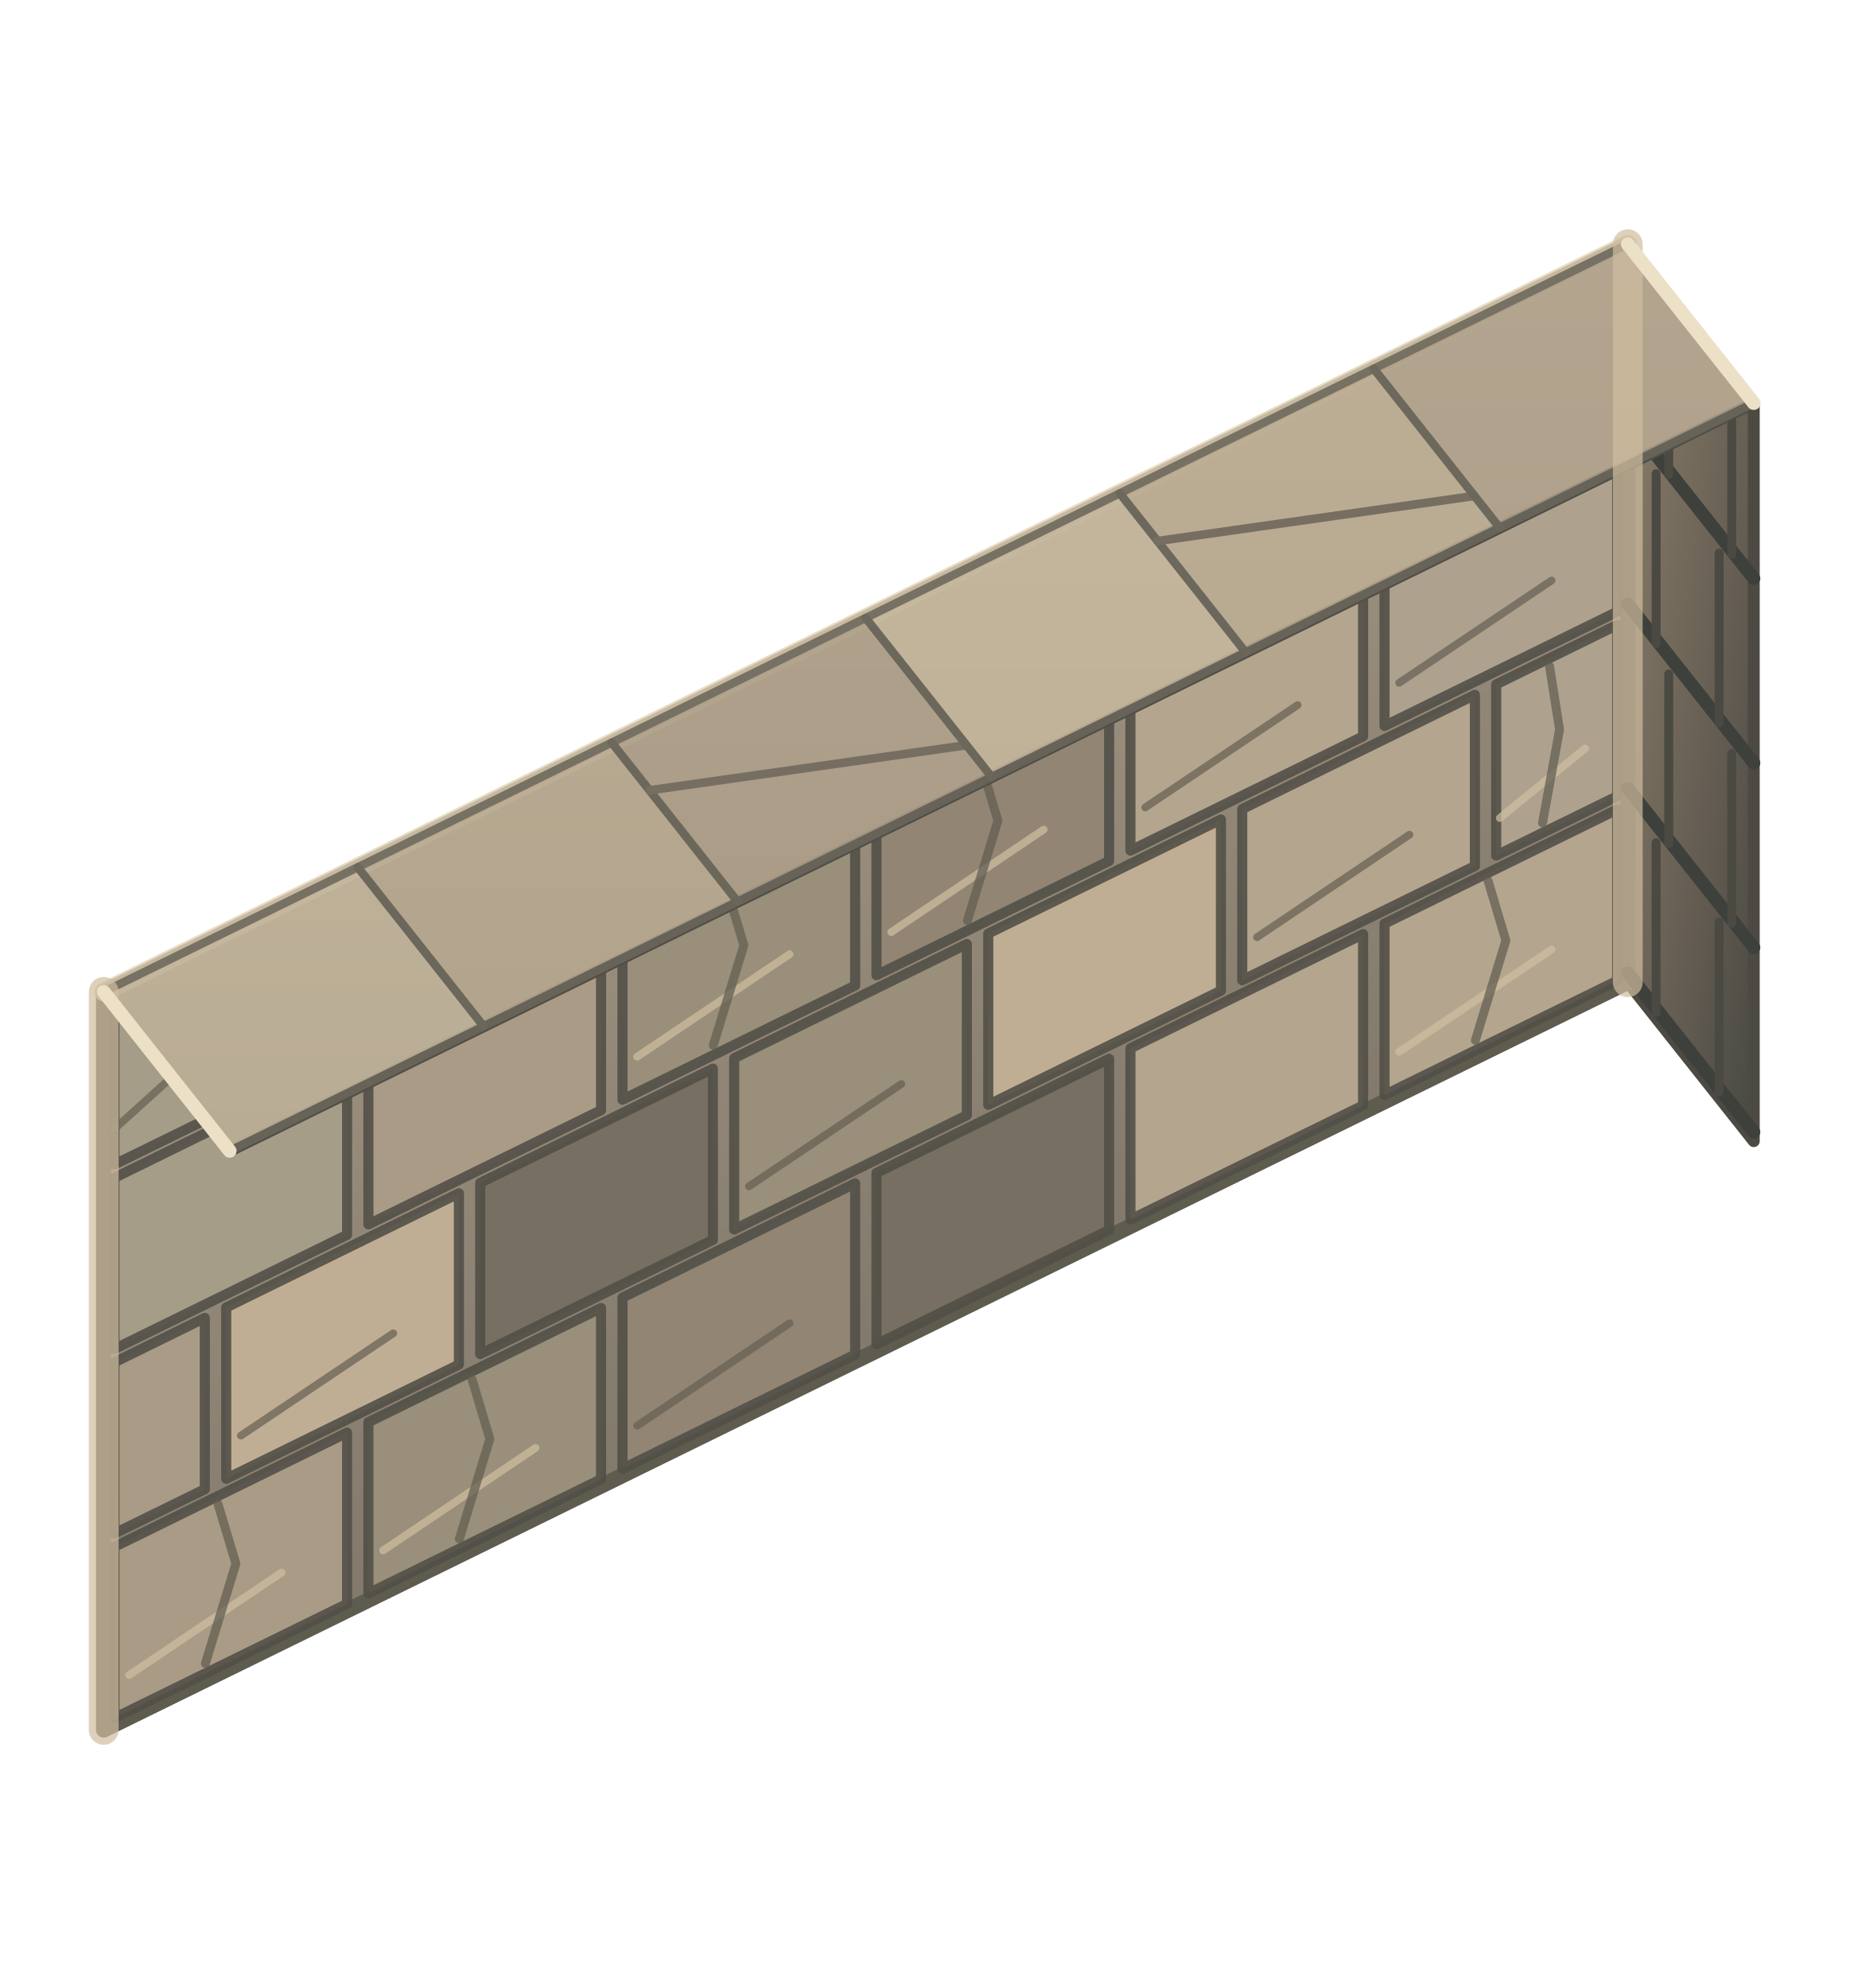
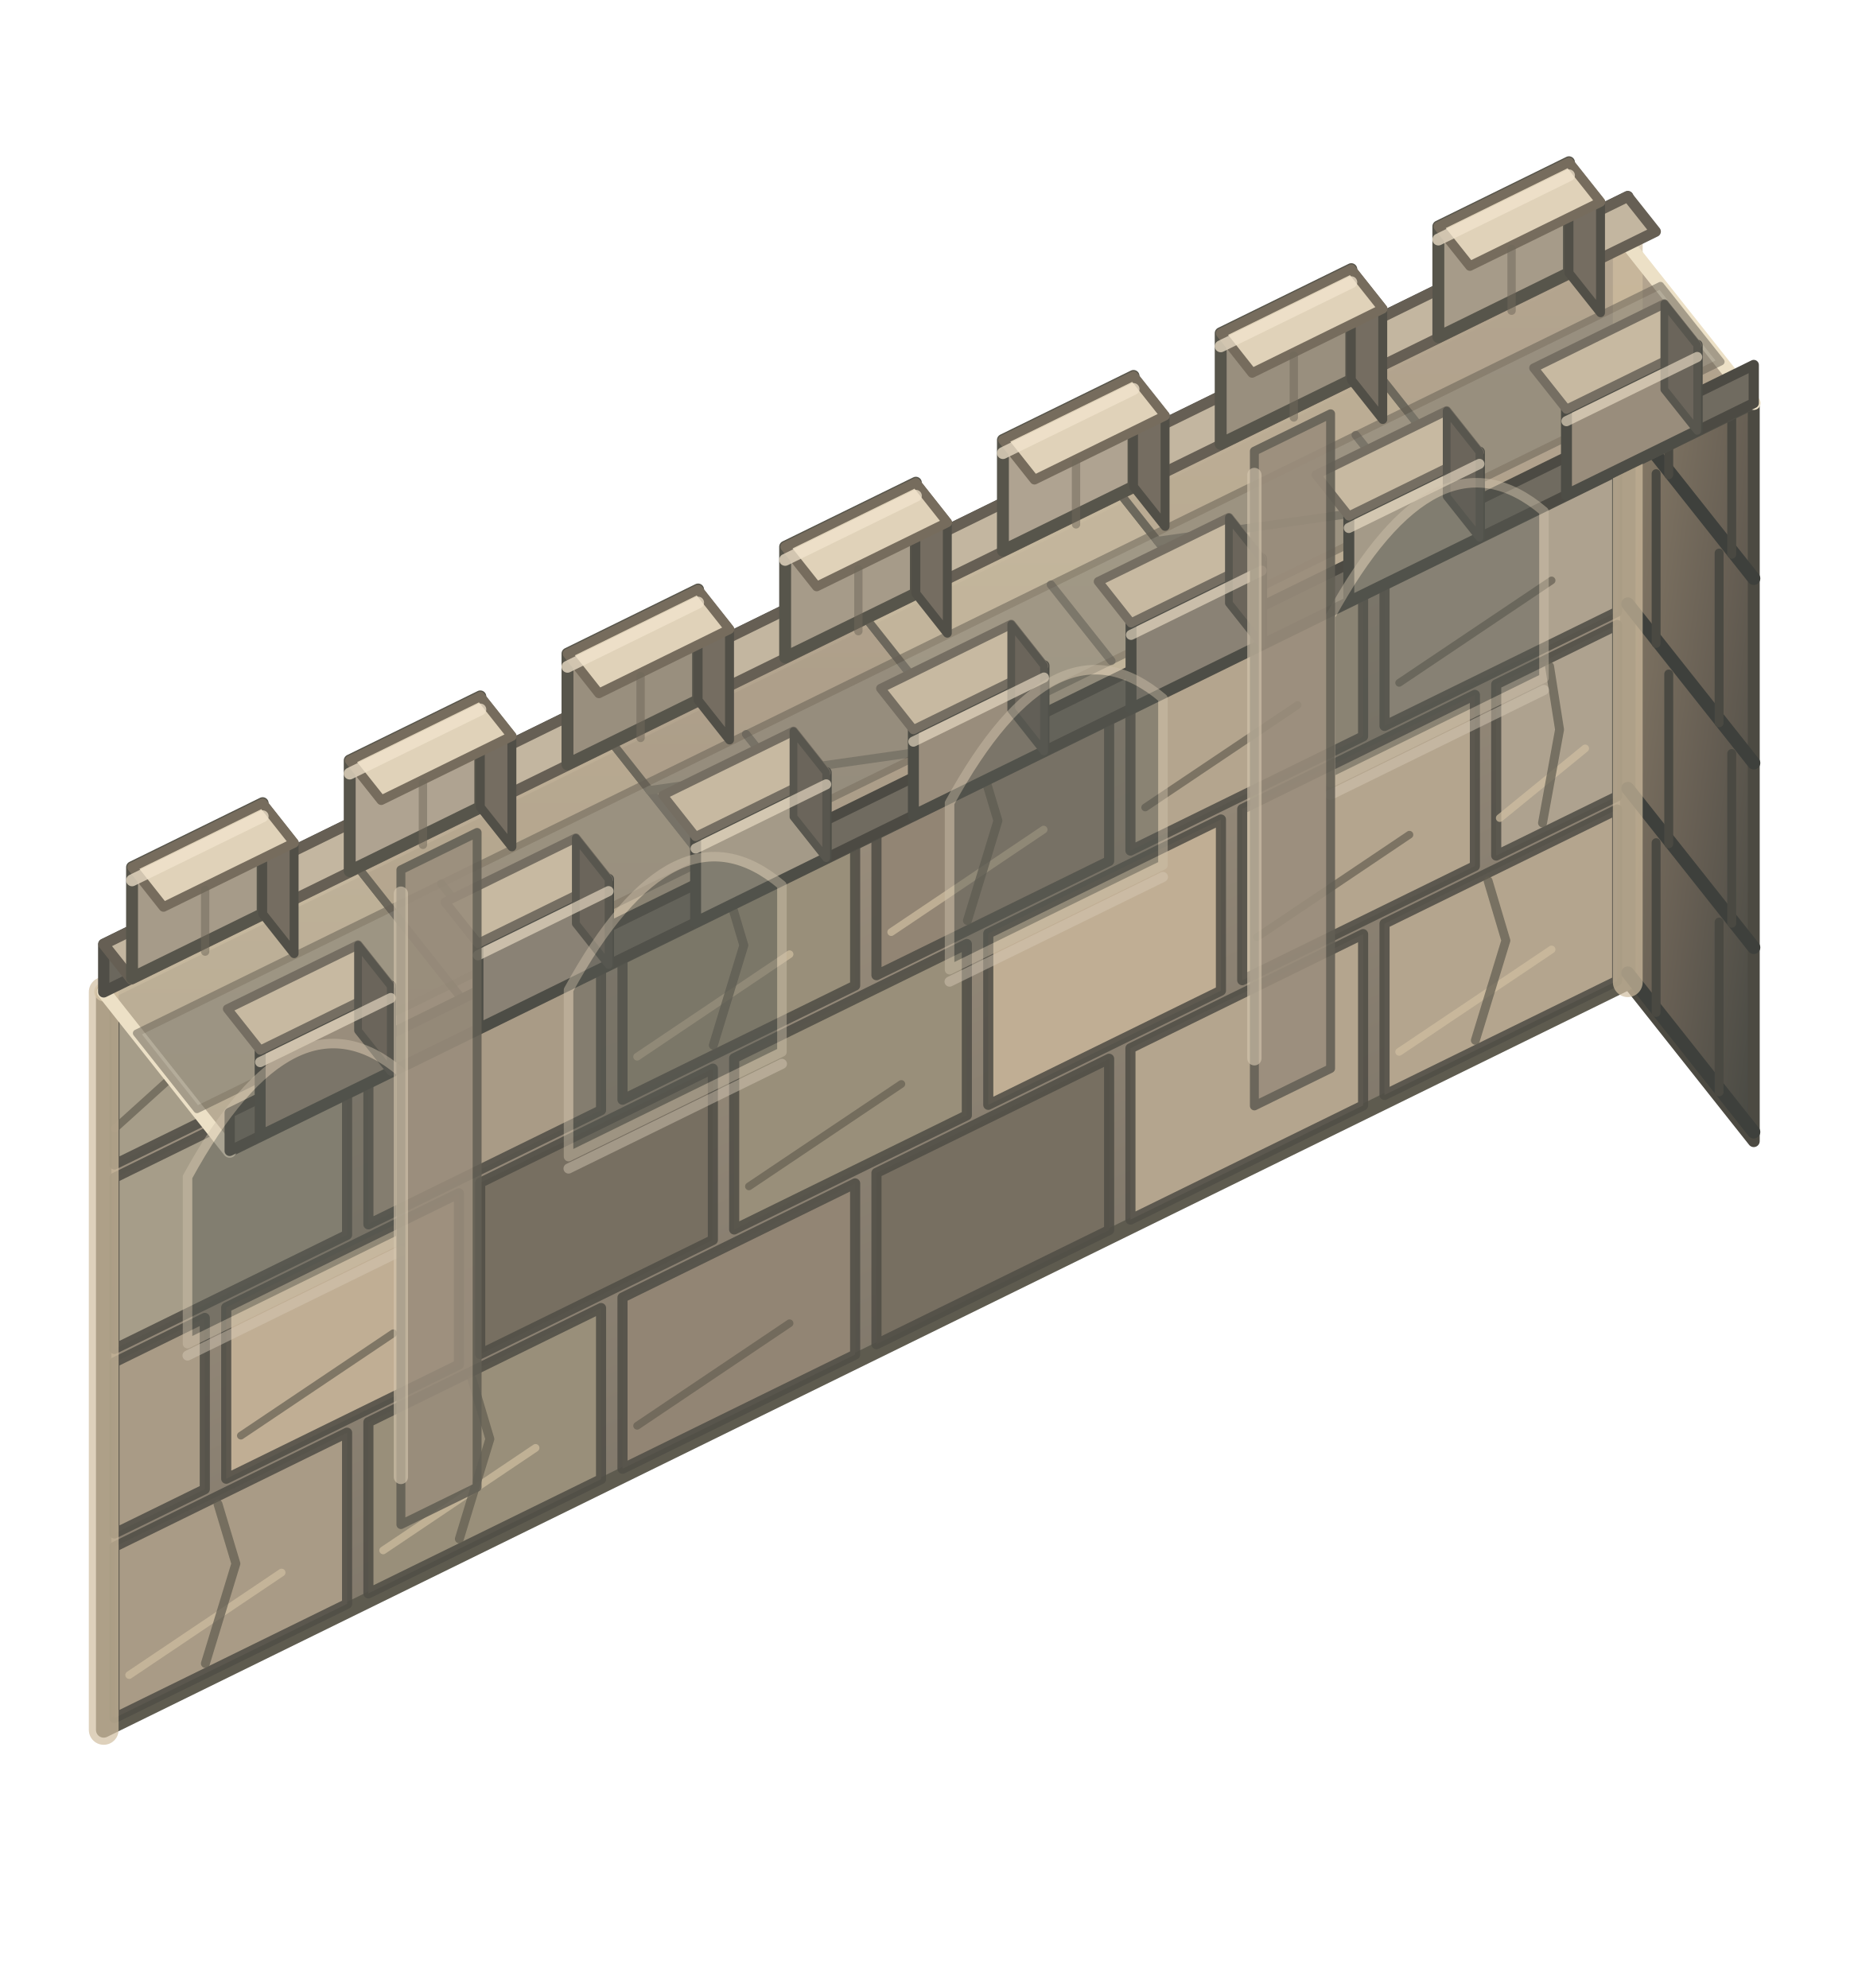
<svg xmlns="http://www.w3.org/2000/svg" width="156" height="167" viewBox="242 104 156 167" shape-rendering="geometricPrecision">
  <defs>
    <linearGradient id="side" x1="0" y1="0" x2="1" y2="1">
      <stop stop-color="#8c7f6b" />
      <stop offset=".6" stop-color="#665e53" />
      <stop offset="1" stop-color="#484943" />
    </linearGradient>
    <linearGradient id="front" x1="0" y1="0" x2=".5" y2="1">
      <stop stop-color="#b5a996" />
      <stop offset=".52" stop-color="#988c7b" />
      <stop offset="1" stop-color="#726c61" />
    </linearGradient>
    <linearGradient id="roof" x1="0" y1="0" x2="0" y2="1">
      <stop stop-color="#ddd0b6" />
      <stop offset=".5" stop-color="#b6a992" />
      <stop offset="1" stop-color="#797367" />
    </linearGradient>
  </defs>
  <g stroke-linejoin="round" stroke-linecap="round">
    <polygon points="378.71,186.51 389.29,199.86 389.29,137.86 378.71,124.51" fill="url(#side)" stroke="#4c4a42" stroke-width="1" />
    <polygon points="250.71,249.32 378.71,186.51 378.71,124.51 250.71,187.32" fill="url(#front)" stroke="#5e5b4f" stroke-width="1.3" />
    <polygon points="251.61,248.32 271.15,238.73 271.15,224.35 251.61,233.94" fill="#a99b86" stroke="#514f47" stroke-opacity=".88" stroke-width="0.85" />
    <polyline points="252.85,244.71 265.65,236.1" fill="none" stroke="#d0bfa1" stroke-width="0.65" stroke-linecap="round" stroke-linejoin="round" opacity=".7" />
    <polyline points="259.25,243.74 261.81,235.35 260.31,230.35" fill="none" stroke="#615d50" stroke-width="0.75" stroke-linecap="round" stroke-linejoin="round" opacity=".72" />
    <polygon points="272.94,237.85 292.48,228.26 292.48,213.88 272.94,223.47" fill="#998f7a" stroke="#514f47" stroke-opacity=".88" stroke-width="0.85" />
    <polyline points="274.18,234.24 286.98,225.63" fill="none" stroke="#d0bfa1" stroke-width="0.65" stroke-linecap="round" stroke-linejoin="round" opacity=".7" />
    <polyline points="280.58,233.27 283.14,224.88 281.65,219.88" fill="none" stroke="#615d50" stroke-width="0.75" stroke-linecap="round" stroke-linejoin="round" opacity=".72" />
    <polygon points="294.28,227.38 313.82,217.79 313.82,203.41 294.28,213" fill="#928574" stroke="#514f47" stroke-opacity=".88" stroke-width="0.85" />
    <polyline points="295.51,223.77 308.31,215.16" fill="none" stroke="#645e51" stroke-width="0.65" stroke-linecap="round" stroke-linejoin="round" opacity=".7" />
    <polygon points="315.61,216.92 335.15,207.33 335.15,192.94 315.61,202.53" fill="#776f61" stroke="#514f47" stroke-opacity=".88" stroke-width="0.85" />
    <polygon points="336.94,206.45 356.48,196.86 356.48,182.47 336.94,192.06" fill="#b4a58e" stroke="#514f47" stroke-opacity=".88" stroke-width="0.85" />
    <polygon points="358.28,195.98 377.82,186.39 377.82,172 358.28,181.59" fill="#b4a58e" stroke="#514f47" stroke-opacity=".88" stroke-width="0.85" />
    <polyline points="359.51,192.36 372.31,183.76" fill="none" stroke="#d0bfa1" stroke-width="0.65" stroke-linecap="round" stroke-linejoin="round" opacity=".7" />
    <polyline points="365.91,191.39 368.47,183.01 366.98,178" fill="none" stroke="#615d50" stroke-width="0.75" stroke-linecap="round" stroke-linejoin="round" opacity=".72" />
    <polygon points="251.61,232.82 259.2,229.1 259.2,214.71 251.61,218.44" fill="#a99b86" stroke="#514f47" stroke-opacity=".88" stroke-width="0.85" />
    <polygon points="261,228.22 280.54,218.63 280.54,204.24 261,213.83" fill="#c0ae94" stroke="#514f47" stroke-opacity=".88" stroke-width="0.85" />
    <polyline points="262.23,224.6 275.03,216" fill="none" stroke="#645e51" stroke-width="0.65" stroke-linecap="round" stroke-linejoin="round" opacity=".7" />
    <polygon points="282.33,217.75 301.87,208.16 301.87,193.77 282.33,203.36" fill="#776f61" stroke="#514f47" stroke-opacity=".88" stroke-width="0.85" />
    <polygon points="303.66,207.28 323.2,197.69 323.2,183.3 303.66,192.89" fill="#998f7a" stroke="#514f47" stroke-opacity=".88" stroke-width="0.85" />
    <polyline points="304.9,203.66 317.7,195.06" fill="none" stroke="#645e51" stroke-width="0.65" stroke-linecap="round" stroke-linejoin="round" opacity=".7" />
    <polygon points="325,196.81 344.54,187.22 344.54,172.84 325,182.42" fill="#c0ae94" stroke="#514f47" stroke-opacity=".88" stroke-width="0.85" />
    <polygon points="346.33,186.34 365.87,176.75 365.87,162.37 346.33,171.96" fill="#b4a58e" stroke="#514f47" stroke-opacity=".88" stroke-width="0.85" />
    <polyline points="347.57,182.73 360.37,174.12" fill="none" stroke="#645e51" stroke-width="0.65" stroke-linecap="round" stroke-linejoin="round" opacity=".7" />
    <polygon points="367.66,175.87 377.82,170.89 377.82,156.5 367.66,161.49" fill="#aea28f" stroke="#514f47" stroke-opacity=".88" stroke-width="0.85" />
    <polyline points="367.96,172.72 375.13,166.87" fill="none" stroke="#d0bfa1" stroke-width="0.65" stroke-linecap="round" stroke-linejoin="round" opacity=".7" />
    <polyline points="371.55,173.13 372.98,165.29 372.14,159.97" fill="none" stroke="#615d50" stroke-width="0.75" stroke-linecap="round" stroke-linejoin="round" opacity=".72" />
    <polygon points="251.61,217.32 271.15,207.73 271.15,193.35 251.61,202.94" fill="#a69d89" stroke="#514f47" stroke-opacity=".88" stroke-width="0.85" />
    <polygon points="272.94,206.85 292.48,197.26 292.48,182.88 272.94,192.47" fill="#a99b86" stroke="#514f47" stroke-opacity=".88" stroke-width="0.85" />
    <polygon points="294.28,196.38 313.82,186.79 313.82,172.41 294.28,182" fill="#998f7a" stroke="#514f47" stroke-opacity=".88" stroke-width="0.85" />
    <polyline points="295.51,192.77 308.31,184.16" fill="none" stroke="#d0bfa1" stroke-width="0.65" stroke-linecap="round" stroke-linejoin="round" opacity=".7" />
    <polyline points="301.91,191.8 304.47,183.41 302.98,178.41" fill="none" stroke="#615d50" stroke-width="0.75" stroke-linecap="round" stroke-linejoin="round" opacity=".72" />
    <polygon points="315.61,185.92 335.15,176.33 335.15,161.94 315.61,171.53" fill="#928574" stroke="#514f47" stroke-opacity=".88" stroke-width="0.85" />
    <polyline points="316.85,182.3 329.65,173.69" fill="none" stroke="#d0bfa1" stroke-width="0.65" stroke-linecap="round" stroke-linejoin="round" opacity=".7" />
    <polyline points="323.25,181.33 325.81,172.94 324.31,167.94" fill="none" stroke="#615d50" stroke-width="0.75" stroke-linecap="round" stroke-linejoin="round" opacity=".72" />
    <polygon points="336.94,175.45 356.48,165.86 356.48,151.47 336.94,161.06" fill="#b4a58e" stroke="#514f47" stroke-opacity=".88" stroke-width="0.85" />
    <polyline points="338.18,171.83 350.98,163.23" fill="none" stroke="#645e51" stroke-width="0.65" stroke-linecap="round" stroke-linejoin="round" opacity=".7" />
    <polygon points="358.28,164.98 377.82,155.39 377.82,141 358.28,150.59" fill="#aea28f" stroke="#514f47" stroke-opacity=".88" stroke-width="0.85" />
    <polyline points="359.51,161.36 372.31,152.76" fill="none" stroke="#645e51" stroke-width="0.65" stroke-linecap="round" stroke-linejoin="round" opacity=".7" />
    <polygon points="251.61,201.82 259.2,198.1 259.2,183.71 251.61,187.44" fill="#a69d89" stroke="#514f47" stroke-opacity=".88" stroke-width="0.85" />
    <polyline points="251.65,198.8 257.28,193.71" fill="none" stroke="#645e51" stroke-width="0.65" stroke-linecap="round" stroke-linejoin="round" opacity=".7" />
    <polygon points="261,197.22 280.54,187.63 280.54,173.24 261,182.83" fill="#a69d89" stroke="#514f47" stroke-opacity=".88" stroke-width="0.85" />
    <polyline points="262.23,193.6 275.03,185" fill="none" stroke="#645e51" stroke-width="0.65" stroke-linecap="round" stroke-linejoin="round" opacity=".7" />
    <polygon points="282.33,186.75 301.87,177.16 301.87,162.77 282.33,172.36" fill="#998f7a" stroke="#514f47" stroke-opacity=".88" stroke-width="0.85" />
    <polyline points="283.57,183.13 296.37,174.53" fill="none" stroke="#645e51" stroke-width="0.65" stroke-linecap="round" stroke-linejoin="round" opacity=".7" />
    <polygon points="303.66,176.28 323.2,166.69 323.2,152.3 303.66,161.89" fill="#928574" stroke="#514f47" stroke-opacity=".88" stroke-width="0.85" />
    <polygon points="325,165.81 344.54,156.22 344.54,141.84 325,151.42" fill="#c0ae94" stroke="#514f47" stroke-opacity=".88" stroke-width="0.85" />
    <polyline points="326.23,162.19 339.03,153.59" fill="none" stroke="#645e51" stroke-width="0.65" stroke-linecap="round" stroke-linejoin="round" opacity=".7" />
    <polygon points="346.33,155.34 365.87,145.75 365.87,131.37 346.33,140.96" fill="#776f61" stroke="#514f47" stroke-opacity=".88" stroke-width="0.85" />
    <polyline points="347.57,151.73 360.37,143.12" fill="none" stroke="#645e51" stroke-width="0.65" stroke-linecap="round" stroke-linejoin="round" opacity=".7" />
    <polygon points="367.66,144.87 377.82,139.89 377.82,125.5 367.66,130.49" fill="#776f61" stroke="#514f47" stroke-opacity=".88" stroke-width="0.85" />
    <polyline points="367.96,141.72 375.13,135.87" fill="none" stroke="#645e51" stroke-width="0.65" stroke-linecap="round" stroke-linejoin="round" opacity=".7" />
    <polyline points="378.71,185.73 389.29,199.09" fill="none" stroke="#3e403c" stroke-width="1.1" stroke-linecap="round" stroke-linejoin="round" />
    <polyline points="381.09,189.05 381.09,174.79" fill="none" stroke="#4a4942" stroke-width="0.75" stroke-linecap="round" stroke-linejoin="round" />
    <polyline points="386.38,195.72 386.38,181.46" fill="none" stroke="#4a4942" stroke-width="0.75" stroke-linecap="round" stroke-linejoin="round" />
    <polyline points="378.71,170.23 389.29,183.59" fill="none" stroke="#3e403c" stroke-width="1.1" stroke-linecap="round" stroke-linejoin="round" />
    <polyline points="382.15,174.88 382.15,160.62" fill="none" stroke="#4a4942" stroke-width="0.75" stroke-linecap="round" stroke-linejoin="round" />
    <polyline points="387.44,181.56 387.44,167.3" fill="none" stroke="#4a4942" stroke-width="0.75" stroke-linecap="round" stroke-linejoin="round" />
    <polyline points="378.71,154.73 389.29,168.09" fill="none" stroke="#3e403c" stroke-width="1.1" stroke-linecap="round" stroke-linejoin="round" />
    <polyline points="381.09,158.05 381.09,143.79" fill="none" stroke="#4a4942" stroke-width="0.75" stroke-linecap="round" stroke-linejoin="round" />
    <polyline points="386.38,164.72 386.38,150.46" fill="none" stroke="#4a4942" stroke-width="0.75" stroke-linecap="round" stroke-linejoin="round" />
    <polyline points="378.71,139.23 389.29,152.59" fill="none" stroke="#3e403c" stroke-width="1.1" stroke-linecap="round" stroke-linejoin="round" />
    <polyline points="382.15,143.88 382.15,129.62" fill="none" stroke="#4a4942" stroke-width="0.75" stroke-linecap="round" stroke-linejoin="round" />
    <polyline points="387.44,150.56 387.44,136.3" fill="none" stroke="#4a4942" stroke-width="0.75" stroke-linecap="round" stroke-linejoin="round" />
    <polygon points="250.71,187.32 378.71,124.51 389.29,137.86 261.29,200.68" fill="url(#roof)" stroke="#504f47" stroke-width="1" />
    <polyline points="250.71,187.32 378.71,124.51" fill="none" stroke="#e2d3b6" stroke-width="1.6" stroke-linecap="round" stroke-linejoin="round" opacity=".8" />
    <polygon points="250.71,187.32 272.05,176.85 282.62,190.21 261.29,200.68" fill="#c3b59b" stroke="#6b665a" stroke-width=".7" opacity=".86" />
    <polygon points="272.05,176.85 293.38,166.38 303.95,179.74 282.62,190.21" fill="#b8a991" stroke="#6b665a" stroke-width=".7" opacity=".86" />
    <polygon points="293.38,166.38 314.71,155.91 325.29,169.27 303.95,179.74" fill="#ad9e89" stroke="#6b665a" stroke-width=".7" opacity=".86" />
    <polyline points="296.55,170.39 323.17,166.6" fill="none" stroke="#766e61" stroke-width="0.72" stroke-linecap="round" stroke-linejoin="round" />
    <polygon points="314.71,155.91 336.05,145.44 346.62,158.8 325.29,169.27" fill="#c3b59b" stroke="#6b665a" stroke-width=".7" opacity=".86" />
    <polygon points="336.05,145.44 357.38,134.97 367.95,148.33 346.62,158.8" fill="#b8a991" stroke="#6b665a" stroke-width=".7" opacity=".86" />
    <polyline points="339.22,149.45 365.84,145.66" fill="none" stroke="#766e61" stroke-width="0.72" stroke-linecap="round" stroke-linejoin="round" />
    <polygon points="357.38,134.97 378.71,124.51 389.29,137.86 367.95,148.33" fill="#ad9e89" stroke="#6b665a" stroke-width=".7" opacity=".86" />
    <polyline points="250.71,249.32 250.71,187.32" fill="none" stroke="#d0bea0" stroke-width="2.5" stroke-linecap="round" stroke-linejoin="round" opacity=".7" />
    <polyline points="250.71,187.32 261.29,200.68" fill="none" stroke="#ece0c6" stroke-width="1.15" stroke-linecap="round" stroke-linejoin="round" />
    <polyline points="378.71,186.51 378.71,124.51" fill="none" stroke="#d0bea0" stroke-width="2.5" stroke-linecap="round" stroke-linejoin="round" opacity=".7" />
    <polyline points="378.71,124.51 389.29,137.86" fill="none" stroke="#ece0c6" stroke-width="1.15" stroke-linecap="round" stroke-linejoin="round" />
  </g>
+   <g id="stone-crenellations-v1" stroke-linejoin="round" stroke-linecap="round">
+     <polygon points="253.46,190.79 381.46,127.98 386.54,134.39 258.54,197.21" fill="#817d72" stroke="#635e53" stroke-width=".60" opacity=".52" />
+     <path d="M279.06,178.23 L284.14,184.64" stroke="#55534d" stroke-width=".70" opacity="0.48" fill="none" />
+     <path d="M304.66,165.67 L309.74,172.08" stroke="#55534d" stroke-width=".70" opacity="0.48" fill="none" />
+     <path d="M330.26,153.11 L335.34,159.52" stroke="#55534d" stroke-width=".70" opacity="0.48" fill="none" />
+     <path d="M355.86,140.54 L360.94,146.95" stroke="#55534d" stroke-width=".70" opacity="0.48" fill="none" />
+     <polygon points="261.29,200.68 389.29,137.86 389.29,134.66 261.29,197.48" fill="#706b60" stroke="#4c4a43" stroke-width=".86" />
+     <polygon points="263.85,199.42 274.82,194.04 274.82,186.84 263.85,192.22" fill="#998d7c" stroke="#4d4d46" stroke-width=".92" />
+     <polygon points="263.85,192.22 274.82,186.84 272.07,183.37 261.10,188.75" fill="#c7b9a1" stroke="#756e62" stroke-width=".76" />
+     <polygon points="274.82,194.04 272.07,190.57 272.07,183.37 274.82,186.84" fill="#6b655b" stroke="#58564e" stroke-width=".65" />
+     <path d="M263.85,193.22 L274.82,187.84" stroke="#eee0c8" stroke-width=".85" opacity="0.64" fill="none" />
+     <polygon points="282.14,190.45 293.11,185.06 293.11,177.86 282.14,183.25" fill="#8a8275" stroke="#4d4d46" stroke-width=".92" />
+     <polygon points="282.14,183.25 293.11,177.86 290.36,174.39 279.38,179.78" fill="#c7b9a1" stroke="#756e62" stroke-width=".76" />
+     <polygon points="293.11,185.06 290.36,181.59 290.36,174.39 293.11,177.86" fill="#6b655b" stroke="#58564e" stroke-width=".65" />
+     <path d="M282.14,184.25 L293.11,178.86" stroke="#eee0c8" stroke-width=".85" opacity="0.64" fill="none" />
+     <polygon points="300.42,181.48 311.39,176.09 311.39,168.89 300.42,174.28" fill="#a49a88" stroke="#4d4d46" stroke-width=".92" />
+     <polygon points="300.42,174.28 311.39,168.89 308.64,165.42 297.67,170.80" fill="#c7b9a1" stroke="#756e62" stroke-width=".76" />
+     <polygon points="311.39,176.09 308.64,172.62 308.64,165.42 311.39,168.89" fill="#6b655b" stroke="#58564e" stroke-width=".65" />
+     <path d="M300.42,175.28 L311.39,169.89" stroke="#eee0c8" stroke-width=".85" opacity="0.64" fill="none" />
+     <polygon points="318.71,172.50 329.68,167.12 329.68,159.92 318.71,165.30" fill="#998d7c" stroke="#4d4d46" stroke-width=".92" />
+     <polygon points="318.71,165.30 329.68,159.92 326.93,156.44 315.96,161.83" fill="#c7b9a1" stroke="#756e62" stroke-width=".76" />
+     <polygon points="329.68,167.12 326.93,163.64 326.93,156.44 329.68,159.92" fill="#6b655b" stroke="#58564e" stroke-width=".65" />
+     <path d="M318.71,166.30 L329.68,160.92" stroke="#eee0c8" stroke-width=".85" opacity="0.64" fill="none" />
+     <polygon points="336.99,163.53 347.96,158.14 347.96,150.94 336.99,156.33" fill="#8a8275" stroke="#4d4d46" stroke-width=".92" />
+     <polygon points="336.99,156.33 347.96,150.94 345.21,147.47 334.24,152.85" fill="#c7b9a1" stroke="#756e62" stroke-width=".76" />
+     <polygon points="347.96,158.14 345.21,154.67 345.21,147.47 347.96,150.94" fill="#6b655b" stroke="#58564e" stroke-width=".65" />
+     <path d="M336.99,157.33 L347.96,151.94" stroke="#eee0c8" stroke-width=".85" opacity="0.64" fill="none" />
+     <polygon points="355.28,154.55 366.25,149.17 366.25,141.97 355.28,147.35" fill="#a49a88" stroke="#4d4d46" stroke-width=".92" />
+     <polygon points="355.28,147.35 366.25,141.97 363.50,138.50 352.53,143.88" fill="#c7b9a1" stroke="#756e62" stroke-width=".76" />
+     <polygon points="366.25,149.17 363.50,145.70 363.50,138.50 366.25,141.97" fill="#6b655b" stroke="#58564e" stroke-width=".65" />
+     <path d="M355.28,148.35 L366.25,142.97" stroke="#eee0c8" stroke-width=".85" opacity="0.64" fill="none" />
+     <polygon points="373.56,145.58 384.54,140.19 384.54,132.99 373.56,138.38" fill="#998d7c" stroke="#4d4d46" stroke-width=".92" />
+     <polygon points="373.56,138.38 384.54,132.99 381.78,129.52 370.81,134.91" fill="#c7b9a1" stroke="#756e62" stroke-width=".76" />
+     <polygon points="384.54,140.19 381.78,136.72 381.78,129.52 384.54,132.99" fill="#6b655b" stroke="#58564e" stroke-width=".65" />
+     <path d="M373.56,139.38 L384.54,133.99" stroke="#eee0c8" stroke-width=".85" opacity="0.64" fill="none" />
+     <path d="M257.75,216.87 L257.75,202.87 Q266.71,186.47 275.67,194.07 L275.67,208.07 Z" fill="#575951" stroke="#cfc1aa" stroke-width=".8" opacity=".45" />
+     <path d="M257.75,217.87 L275.67,209.07" stroke="#d7cab7" stroke-width=".85" opacity="0.46" fill="none" />
+     <path d="M289.75,201.16 L289.75,187.16 Q298.71,170.77 307.67,178.37 L307.67,192.37 Z" fill="#575951" stroke="#cfc1aa" stroke-width=".8" opacity=".45" />
+     <path d="M289.75,202.16 L307.67,193.37" stroke="#d7cab7" stroke-width=".85" opacity="0.46" fill="none" />
+     <path d="M321.75,185.46 L321.75,171.46 Q330.71,155.06 339.67,162.67 L339.67,176.67 Z" fill="#575951" stroke="#cfc1aa" stroke-width=".8" opacity=".45" />
+     <path d="M321.75,186.46 L339.67,177.67" stroke="#d7cab7" stroke-width=".85" opacity="0.46" fill="none" />
+     <path d="M353.75,169.76 L353.75,155.76 Q362.71,139.36 371.67,146.96 L371.67,160.96 Z" fill="#575951" stroke="#cfc1aa" stroke-width=".8" opacity=".45" />
+     <path d="M353.75,170.76 L371.67,161.96" stroke="#d7cab7" stroke-width=".85" opacity="0.46" fill="none" />
+     <polygon points="275.67,177.07 282.07,173.93 282.07,228.93 275.67,232.07" fill="#998d7b" stroke="#625e54" stroke-width=".75" opacity=".88" />
+     <path d="M275.67,179.07 L275.67,228.07" stroke="#d5c6af" stroke-width="1.2" opacity="0.62" fill="none" />
+     <polygon points="347.35,141.90 353.75,138.76 353.75,193.76 347.35,196.90" fill="#998d7b" stroke="#625e54" stroke-width=".75" opacity=".88" />
+     <path d="M347.35,143.90 L347.35,192.90" stroke="#d5c6af" stroke-width="1.2" opacity="0.62" fill="none" />
+     <polygon points="250.71,187.32 378.71,124.51 378.71,120.51 250.71,183.32" fill="#6b675d" stroke="#504e47" stroke-width=".95" />
+     <polygon points="250.71,183.32 378.71,120.51 381.04,123.45 253.04,186.26" fill="#c3b6a0" stroke="#665f54" stroke-width=".9" />
+     <polygon points="253.09,186.15 264.06,180.77 264.06,171.47 253.09,176.85" fill="#a69b89" stroke="#57554b" stroke-width="1.0" />
+     <polygon points="264.06,180.77 266.70,184.11 266.70,174.81 264.06,171.47" fill="#756d61" stroke="#514f47" stroke-width=".75" />
+     <polygon points="253.09,176.85 264.06,171.47 266.70,174.81 255.73,180.19" fill="#e0d2b9" stroke="#766c5d" stroke-width=".8" />
+     <path d="M253.09,177.95 L264.06,172.57" stroke="#f1e4cd" stroke-width="1" opacity="0.74" fill="none" />
+     <path d="M259.23,183.94 L259.23,178.74" stroke="#6f675a" stroke-width=".70" opacity="0.52" fill="none" />
+     <polygon points="271.37,177.18 282.34,171.80 282.34,162.50 271.37,167.88" fill="#afa391" stroke="#57554b" stroke-width="1.0" />
+     <polygon points="282.34,171.80 284.99,175.14 284.99,165.84 282.34,162.50" fill="#756d61" stroke="#514f47" stroke-width=".75" />
+     <polygon points="271.37,167.88 282.34,162.50 284.99,165.84 274.02,171.22" fill="#e0d2b9" stroke="#766c5d" stroke-width=".8" />
+     <path d="M271.37,168.98 L282.34,163.60" stroke="#f1e4cd" stroke-width="1" opacity="0.74" fill="none" />
+     <path d="M277.52,174.97 L277.52,169.77" stroke="#6f675a" stroke-width=".70" opacity="0.52" fill="none" />
+     <polygon points="289.66,168.21 300.63,162.82 300.63,153.52 289.66,158.91" fill="#998f7e" stroke="#57554b" stroke-width="1.0" />
+     <polygon points="300.63,162.82 303.27,166.16 303.27,156.86 300.63,153.52" fill="#756d61" stroke="#514f47" stroke-width=".75" />
+     <polygon points="289.66,158.91 300.63,153.52 303.27,156.86 292.30,162.25" fill="#e0d2b9" stroke="#766c5d" stroke-width=".8" />
+     <path d="M289.66,160.01 L300.63,154.62" stroke="#f1e4cd" stroke-width="1" opacity="0.74" fill="none" />
+     <path d="M295.80,165.99 L295.80,160.79" stroke="#6f675a" stroke-width=".70" opacity="0.52" fill="none" />
+     <polygon points="307.94,159.23 318.92,153.85 318.92,144.55 307.94,149.93" fill="#a69b89" stroke="#57554b" stroke-width="1.0" />
+     <polygon points="318.92,153.85 321.56,157.19 321.56,147.89 318.92,144.55" fill="#756d61" stroke="#514f47" stroke-width=".75" />
+     <polygon points="307.94,149.93 318.92,144.55 321.56,147.89 310.59,153.27" fill="#e0d2b9" stroke="#766c5d" stroke-width=".8" />
+     <path d="M307.94,151.03 L318.92,145.65" stroke="#f1e4cd" stroke-width="1" opacity="0.74" fill="none" />
+     <path d="M314.09,157.02 L314.09,151.82" stroke="#6f675a" stroke-width=".70" opacity="0.52" fill="none" />
+     <polygon points="326.23,150.26 337.20,144.88 337.20,135.58 326.23,140.96" fill="#afa391" stroke="#57554b" stroke-width="1.0" />
+     <polygon points="337.20,144.88 339.85,148.22 339.85,138.92 337.20,135.58" fill="#756d61" stroke="#514f47" stroke-width=".75" />
+     <polygon points="326.23,140.96 337.20,135.58 339.85,138.92 328.88,144.30" fill="#e0d2b9" stroke="#766c5d" stroke-width=".8" />
+     <path d="M326.23,142.06 L337.20,136.68" stroke="#f1e4cd" stroke-width="1" opacity="0.74" fill="none" />
+     <path d="M332.37,148.05 L332.37,142.85" stroke="#6f675a" stroke-width=".70" opacity="0.52" fill="none" />
+     <polygon points="344.52,141.29 355.49,135.91 355.49,126.61 344.52,131.99" fill="#998f7e" stroke="#57554b" stroke-width="1.0" />
+     <polygon points="355.49,135.91 358.13,139.24 358.13,129.94 355.49,126.61" fill="#756d61" stroke="#514f47" stroke-width=".75" />
+     <polygon points="344.52,131.99 355.49,126.61 358.13,129.94 347.16,135.33" fill="#e0d2b9" stroke="#766c5d" stroke-width=".8" />
+     <path d="M344.52,133.09 L355.49,127.71" stroke="#f1e4cd" stroke-width="1" opacity="0.74" fill="none" />
+     <path d="M350.66,139.07 L350.66,133.87" stroke="#6f675a" stroke-width=".70" opacity="0.52" fill="none" />
+     <polygon points="362.80,132.32 373.77,126.93 373.77,117.63 362.80,123.02" fill="#a69b89" stroke="#57554b" stroke-width="1.0" />
+     <polygon points="373.77,126.93 376.42,130.27 376.42,120.97 373.77,117.63" fill="#756d61" stroke="#514f47" stroke-width=".75" />
+     <polygon points="362.80,123.02 373.77,117.63 376.42,120.97 365.45,126.35" fill="#e0d2b9" stroke="#766c5d" stroke-width=".8" />
+     <path d="M362.80,124.12 L373.77,118.73" stroke="#f1e4cd" stroke-width="1" opacity="0.74" fill="none" />
+     <path d="M368.95,130.10 L368.95,124.90" stroke="#6f675a" stroke-width=".70" opacity="0.52" fill="none" />
+   </g>
</svg>
